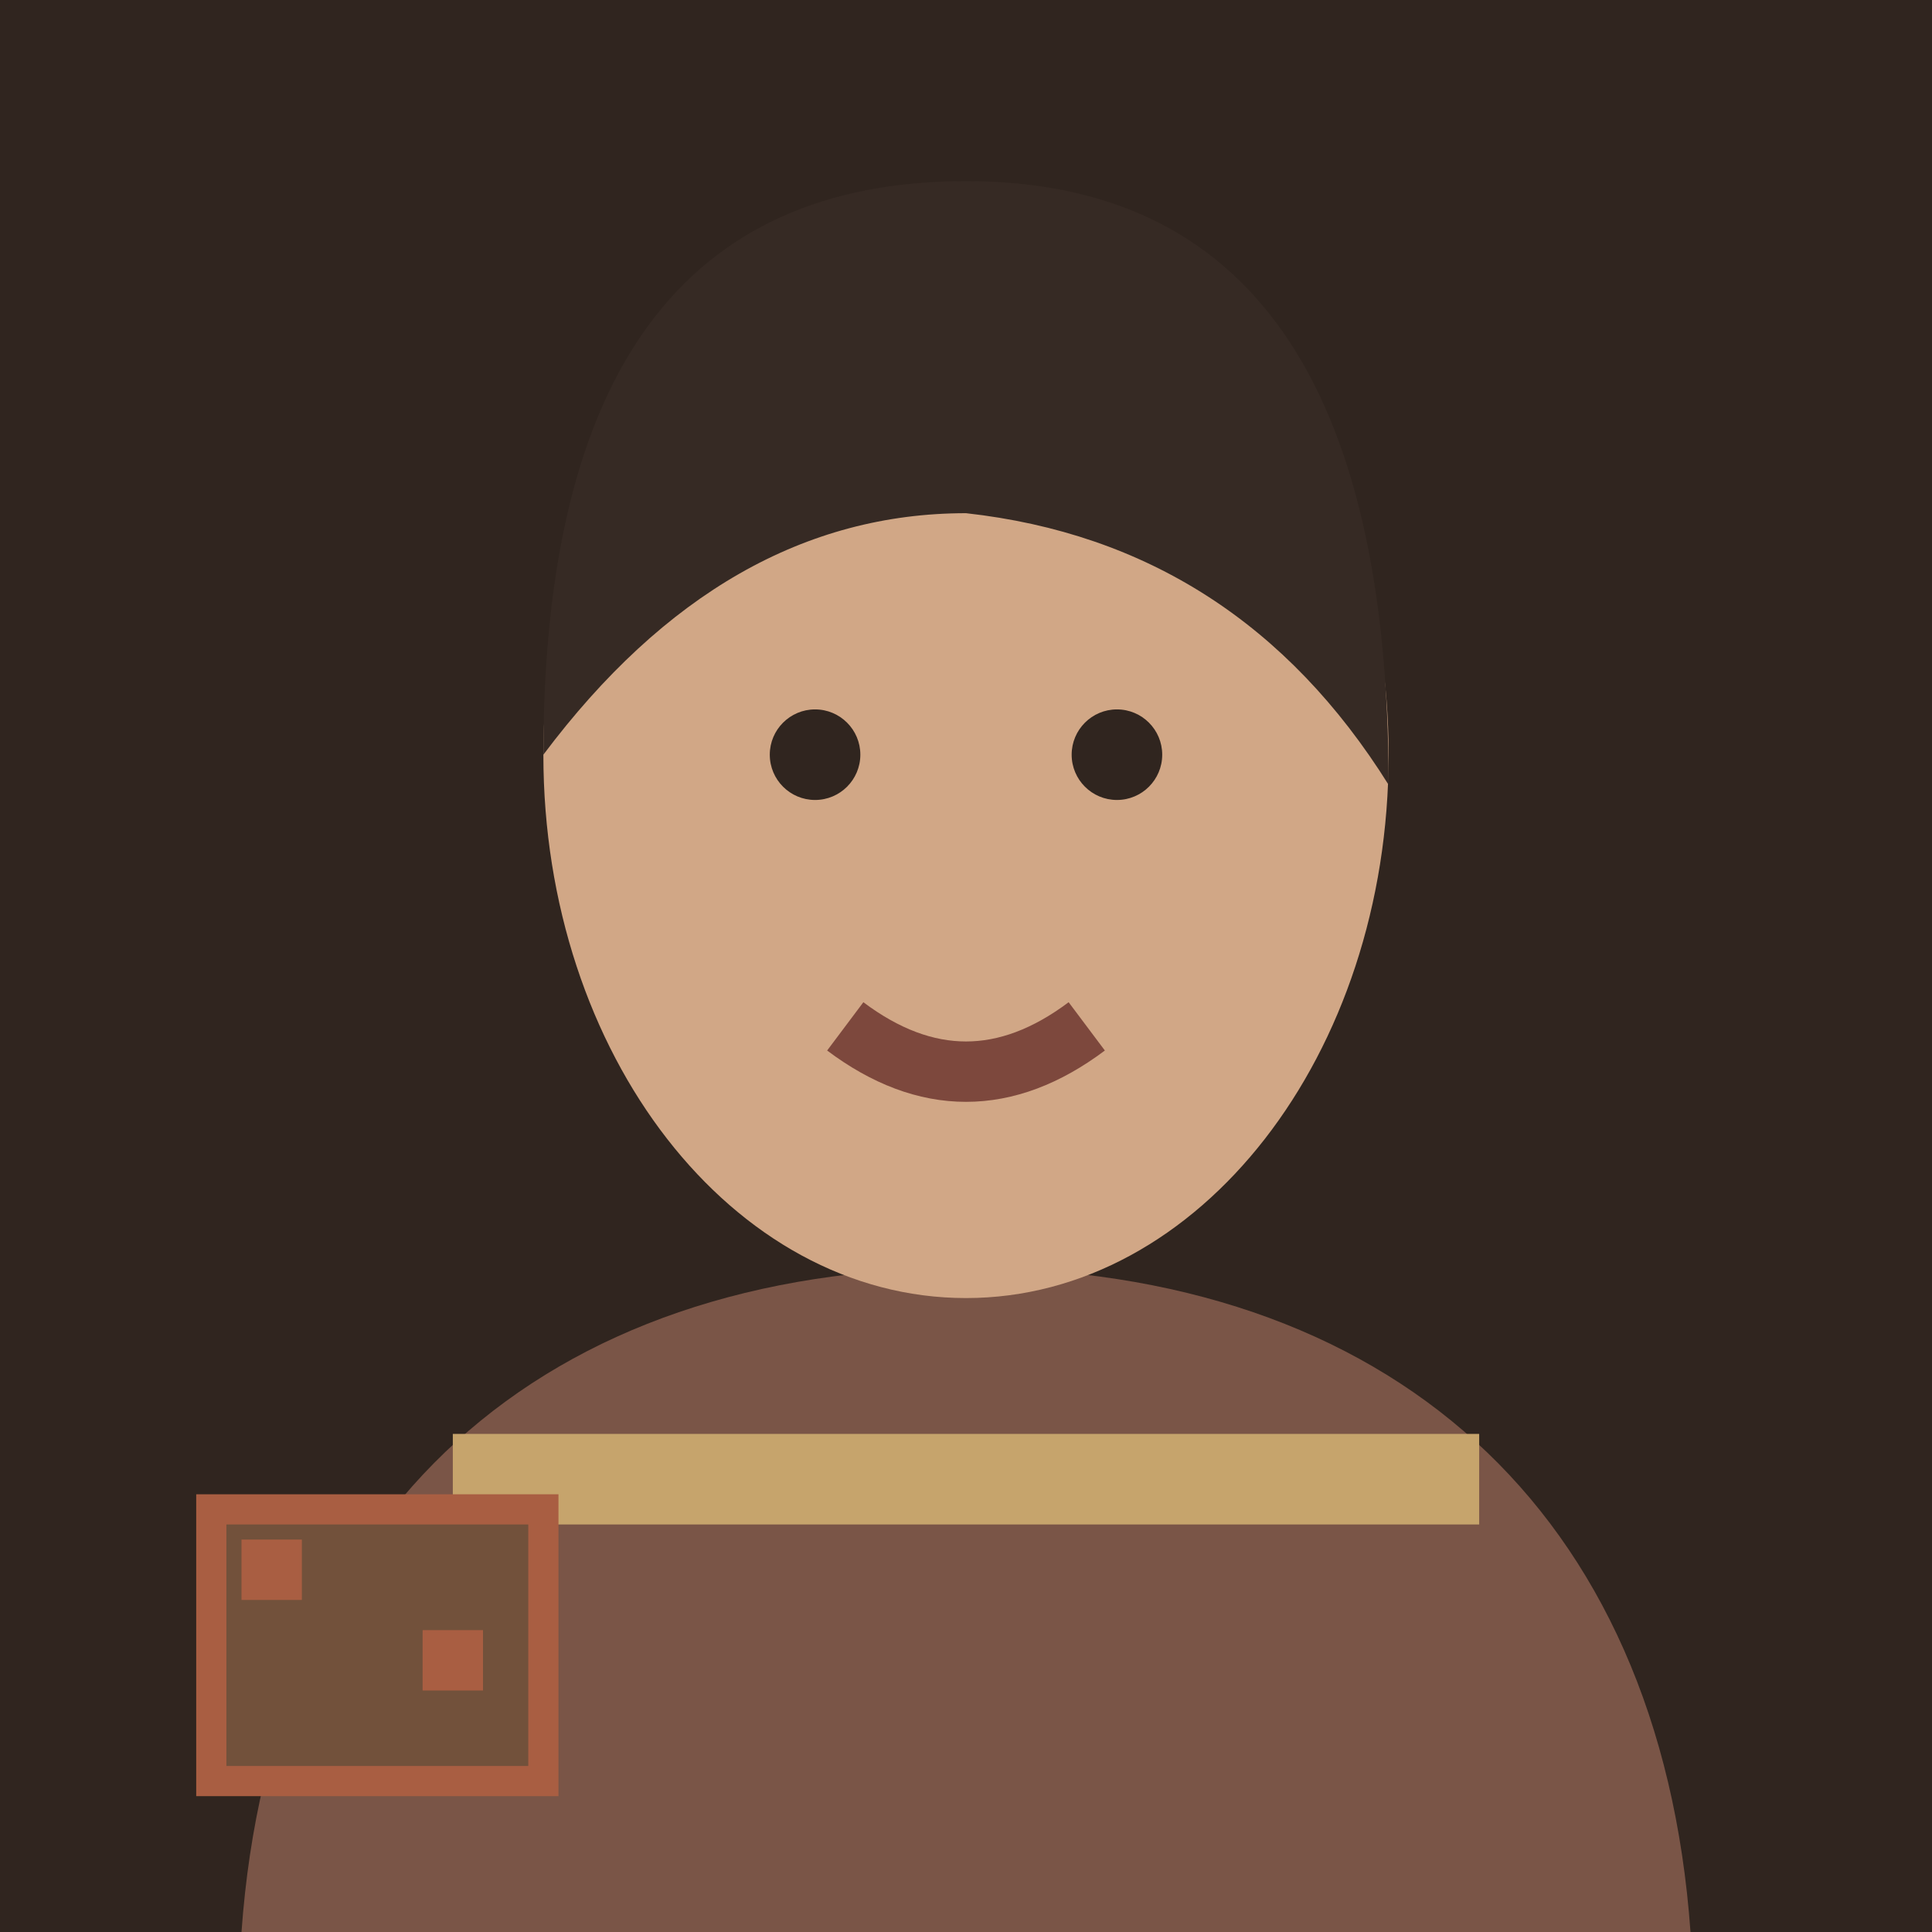
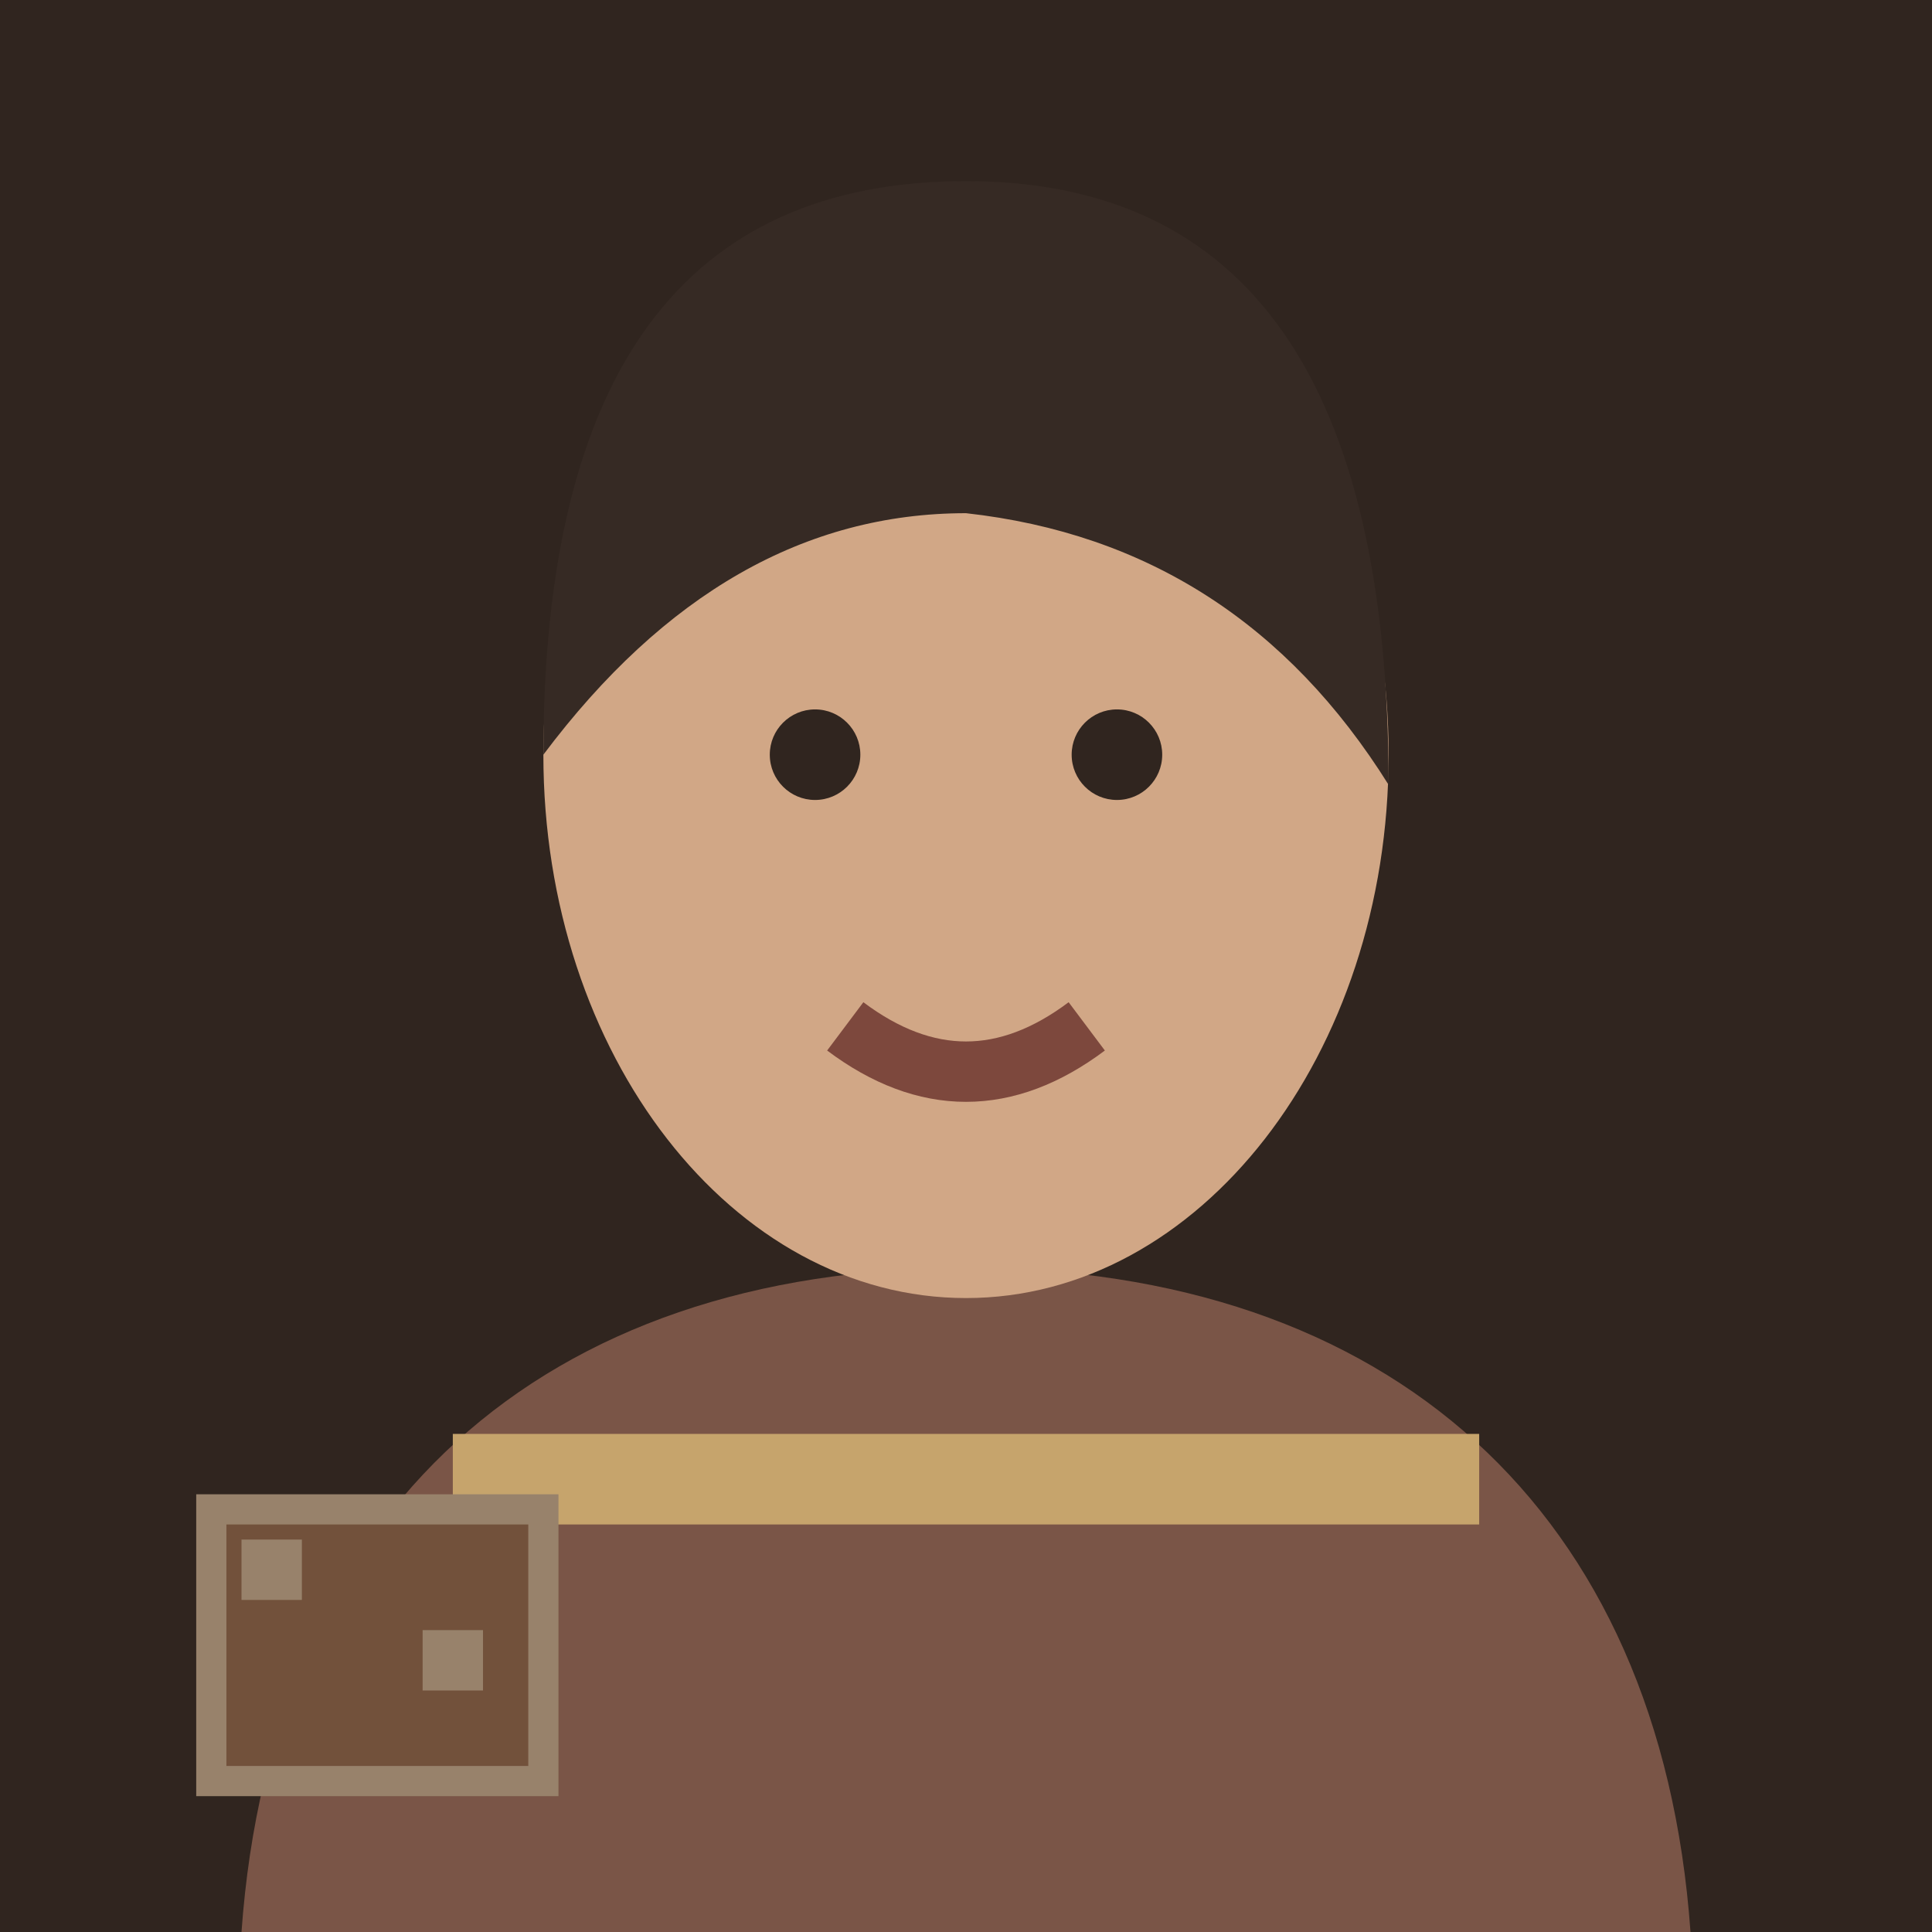
<svg xmlns="http://www.w3.org/2000/svg" viewBox="0 0 64 64" width="64" height="64">
  <rect width="64" height="64" fill="#30251f" />
  <path d="M8 64c1-14 10-22 24-22s23 8 24 22" fill="#7a5547" />
  <ellipse cx="32" cy="25" rx="14" ry="18" fill="#d1a786" />
  <path d="M18 25q0-19 14-19t14 20q-5-8-14-9-8 0-14 8" fill="#362a24" />
  <circle cx="27" cy="25" r="1.5" fill="#30251f" />
  <circle cx="37" cy="25" r="1.5" fill="#30251f" />
  <path d="M28 34q4 3 8 0" fill="none" stroke="#7d483d" stroke-width="2" />
  <path d="M15 49h34" stroke="#c6a46c" stroke-width="3" />
  <g aria-label="강변에서 생선을 받아 시장 좌판에 파는 상인">
-     <path d="M7 50h11v9H7z" fill="#72513b" stroke="#a95e42" stroke-width="1" />
-     <rect x="8" y="51" width="2" height="2" fill="#a95e42" />
-     <rect x="14" y="54" width="2" height="2" fill="#a95e42" />
+     <path d="M7 50h11v9H7z" fill="#72513b" stroke="#98826b" stroke-width="1" />
+     <rect x="8" y="51" width="2" height="2" fill="#98826b" />
+     <rect x="14" y="54" width="2" height="2" fill="#98826b" />
  </g>
</svg>
